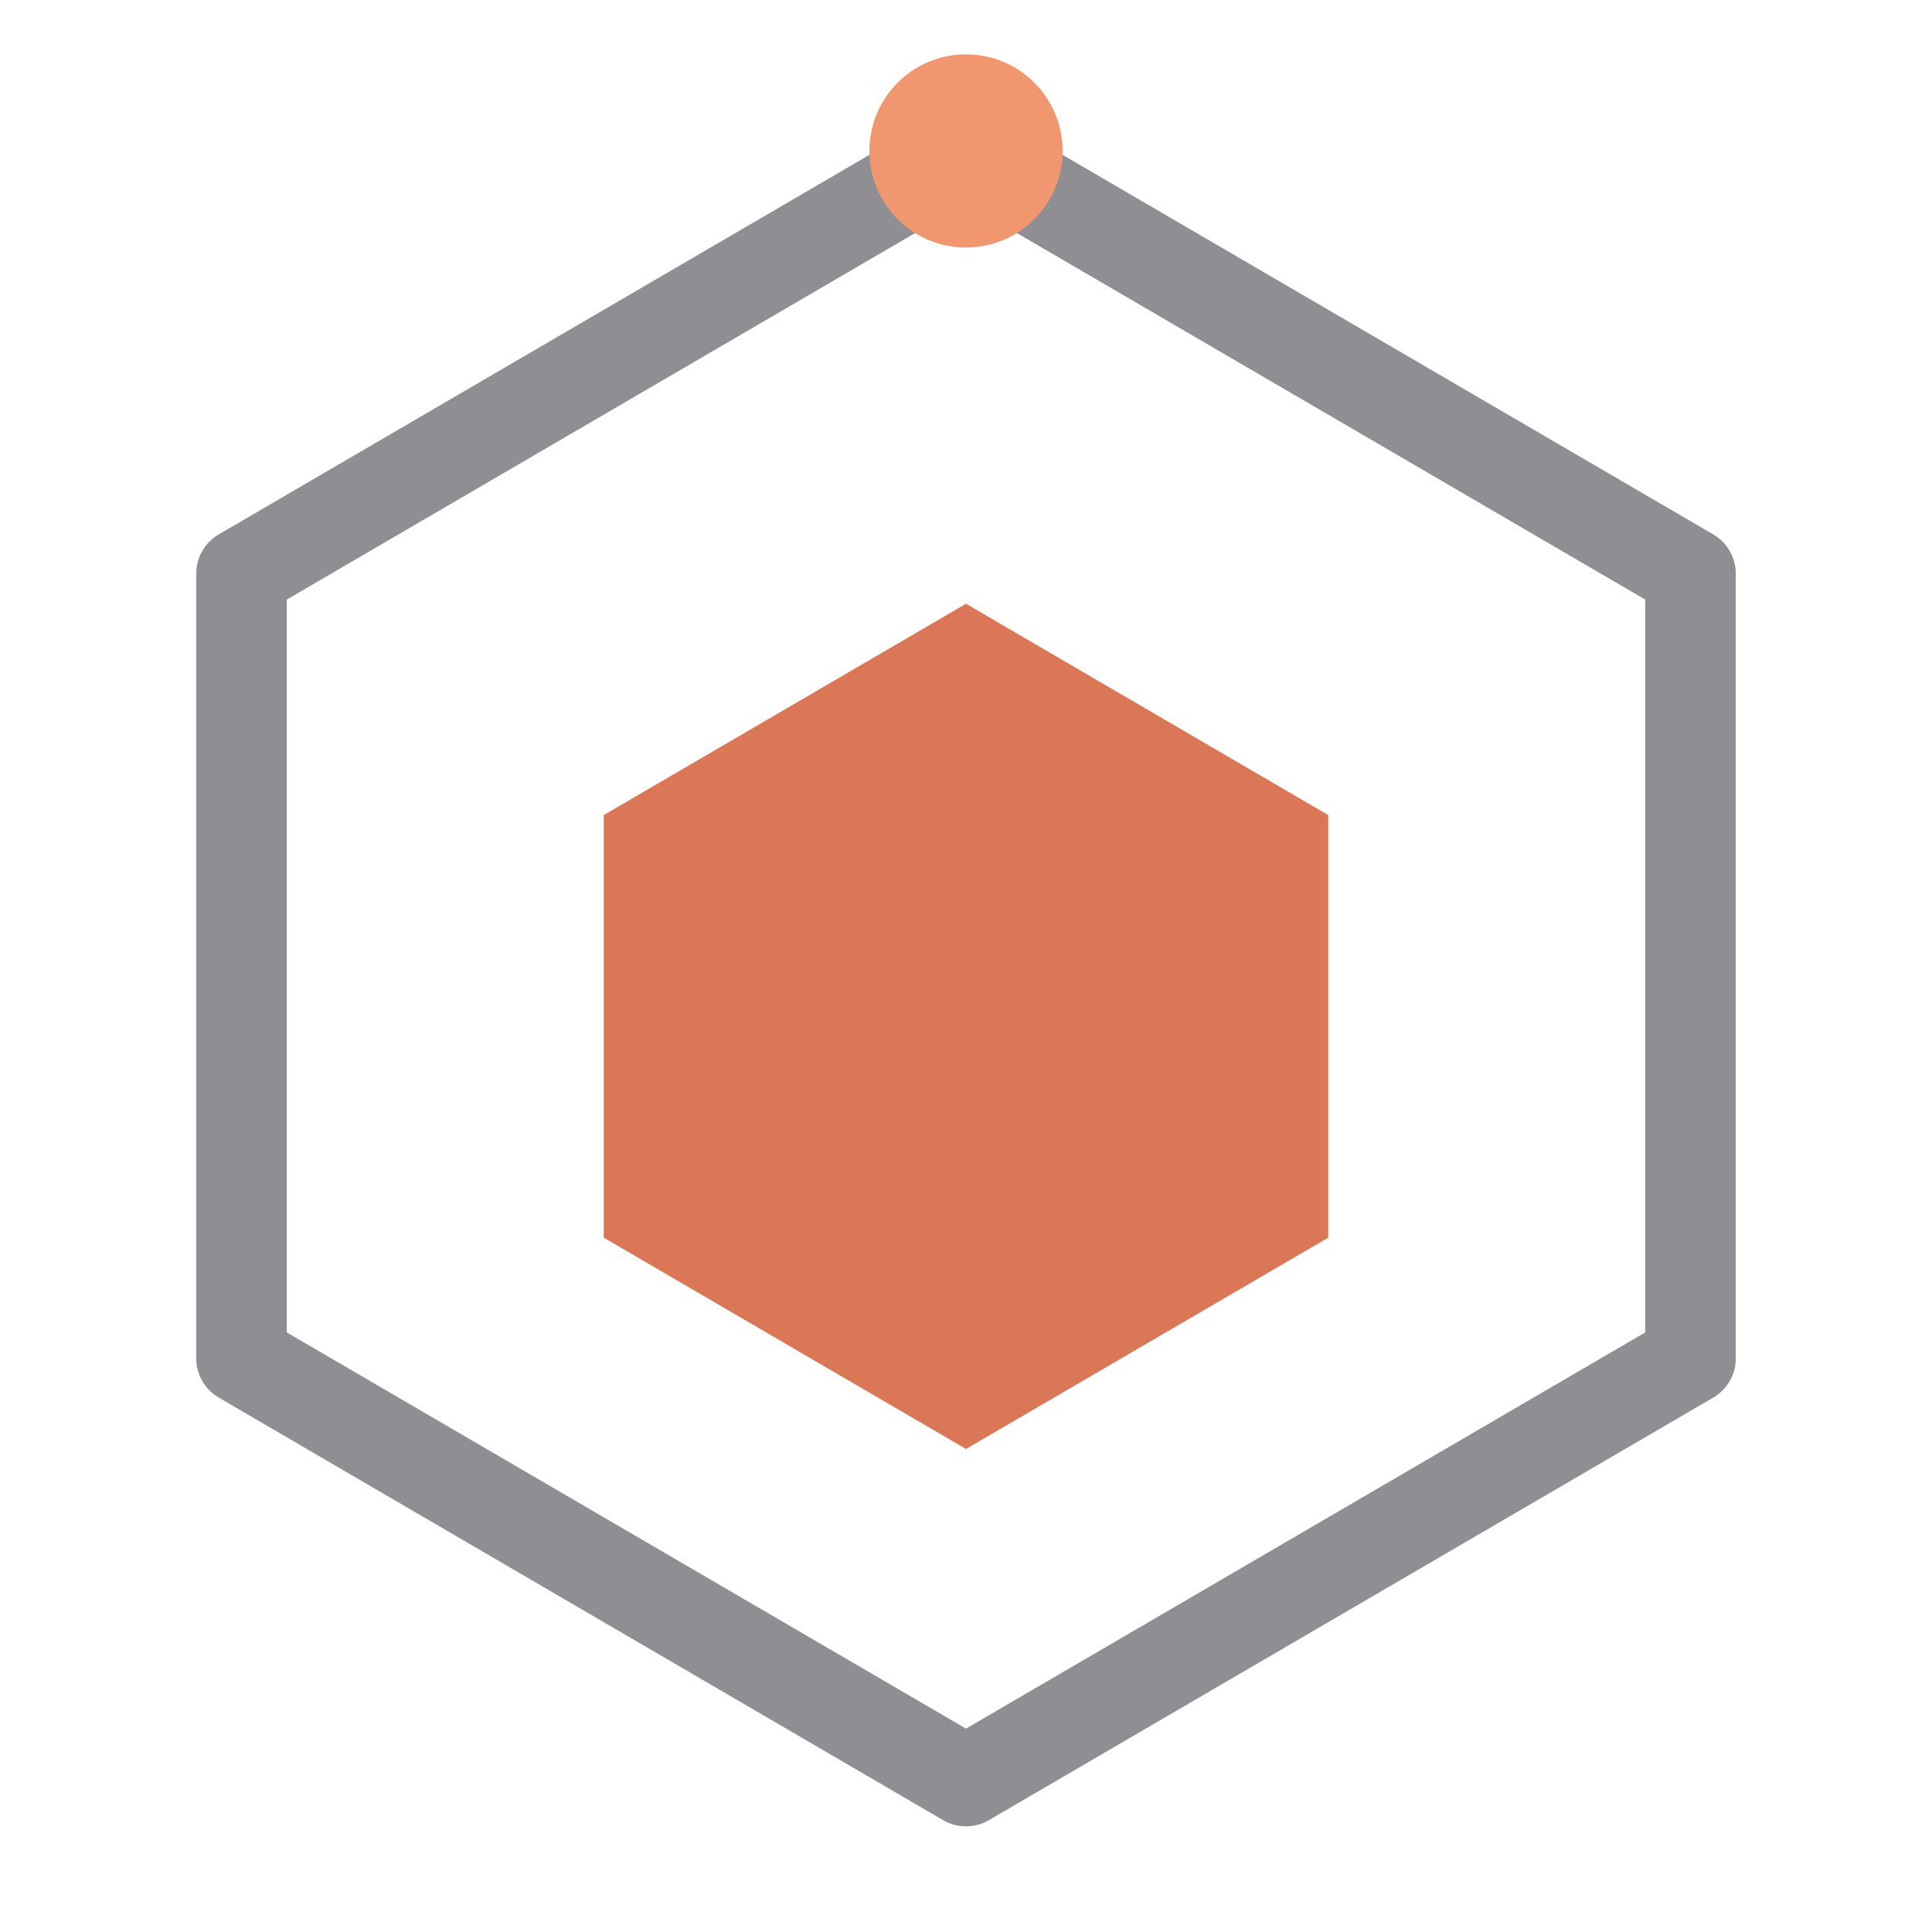
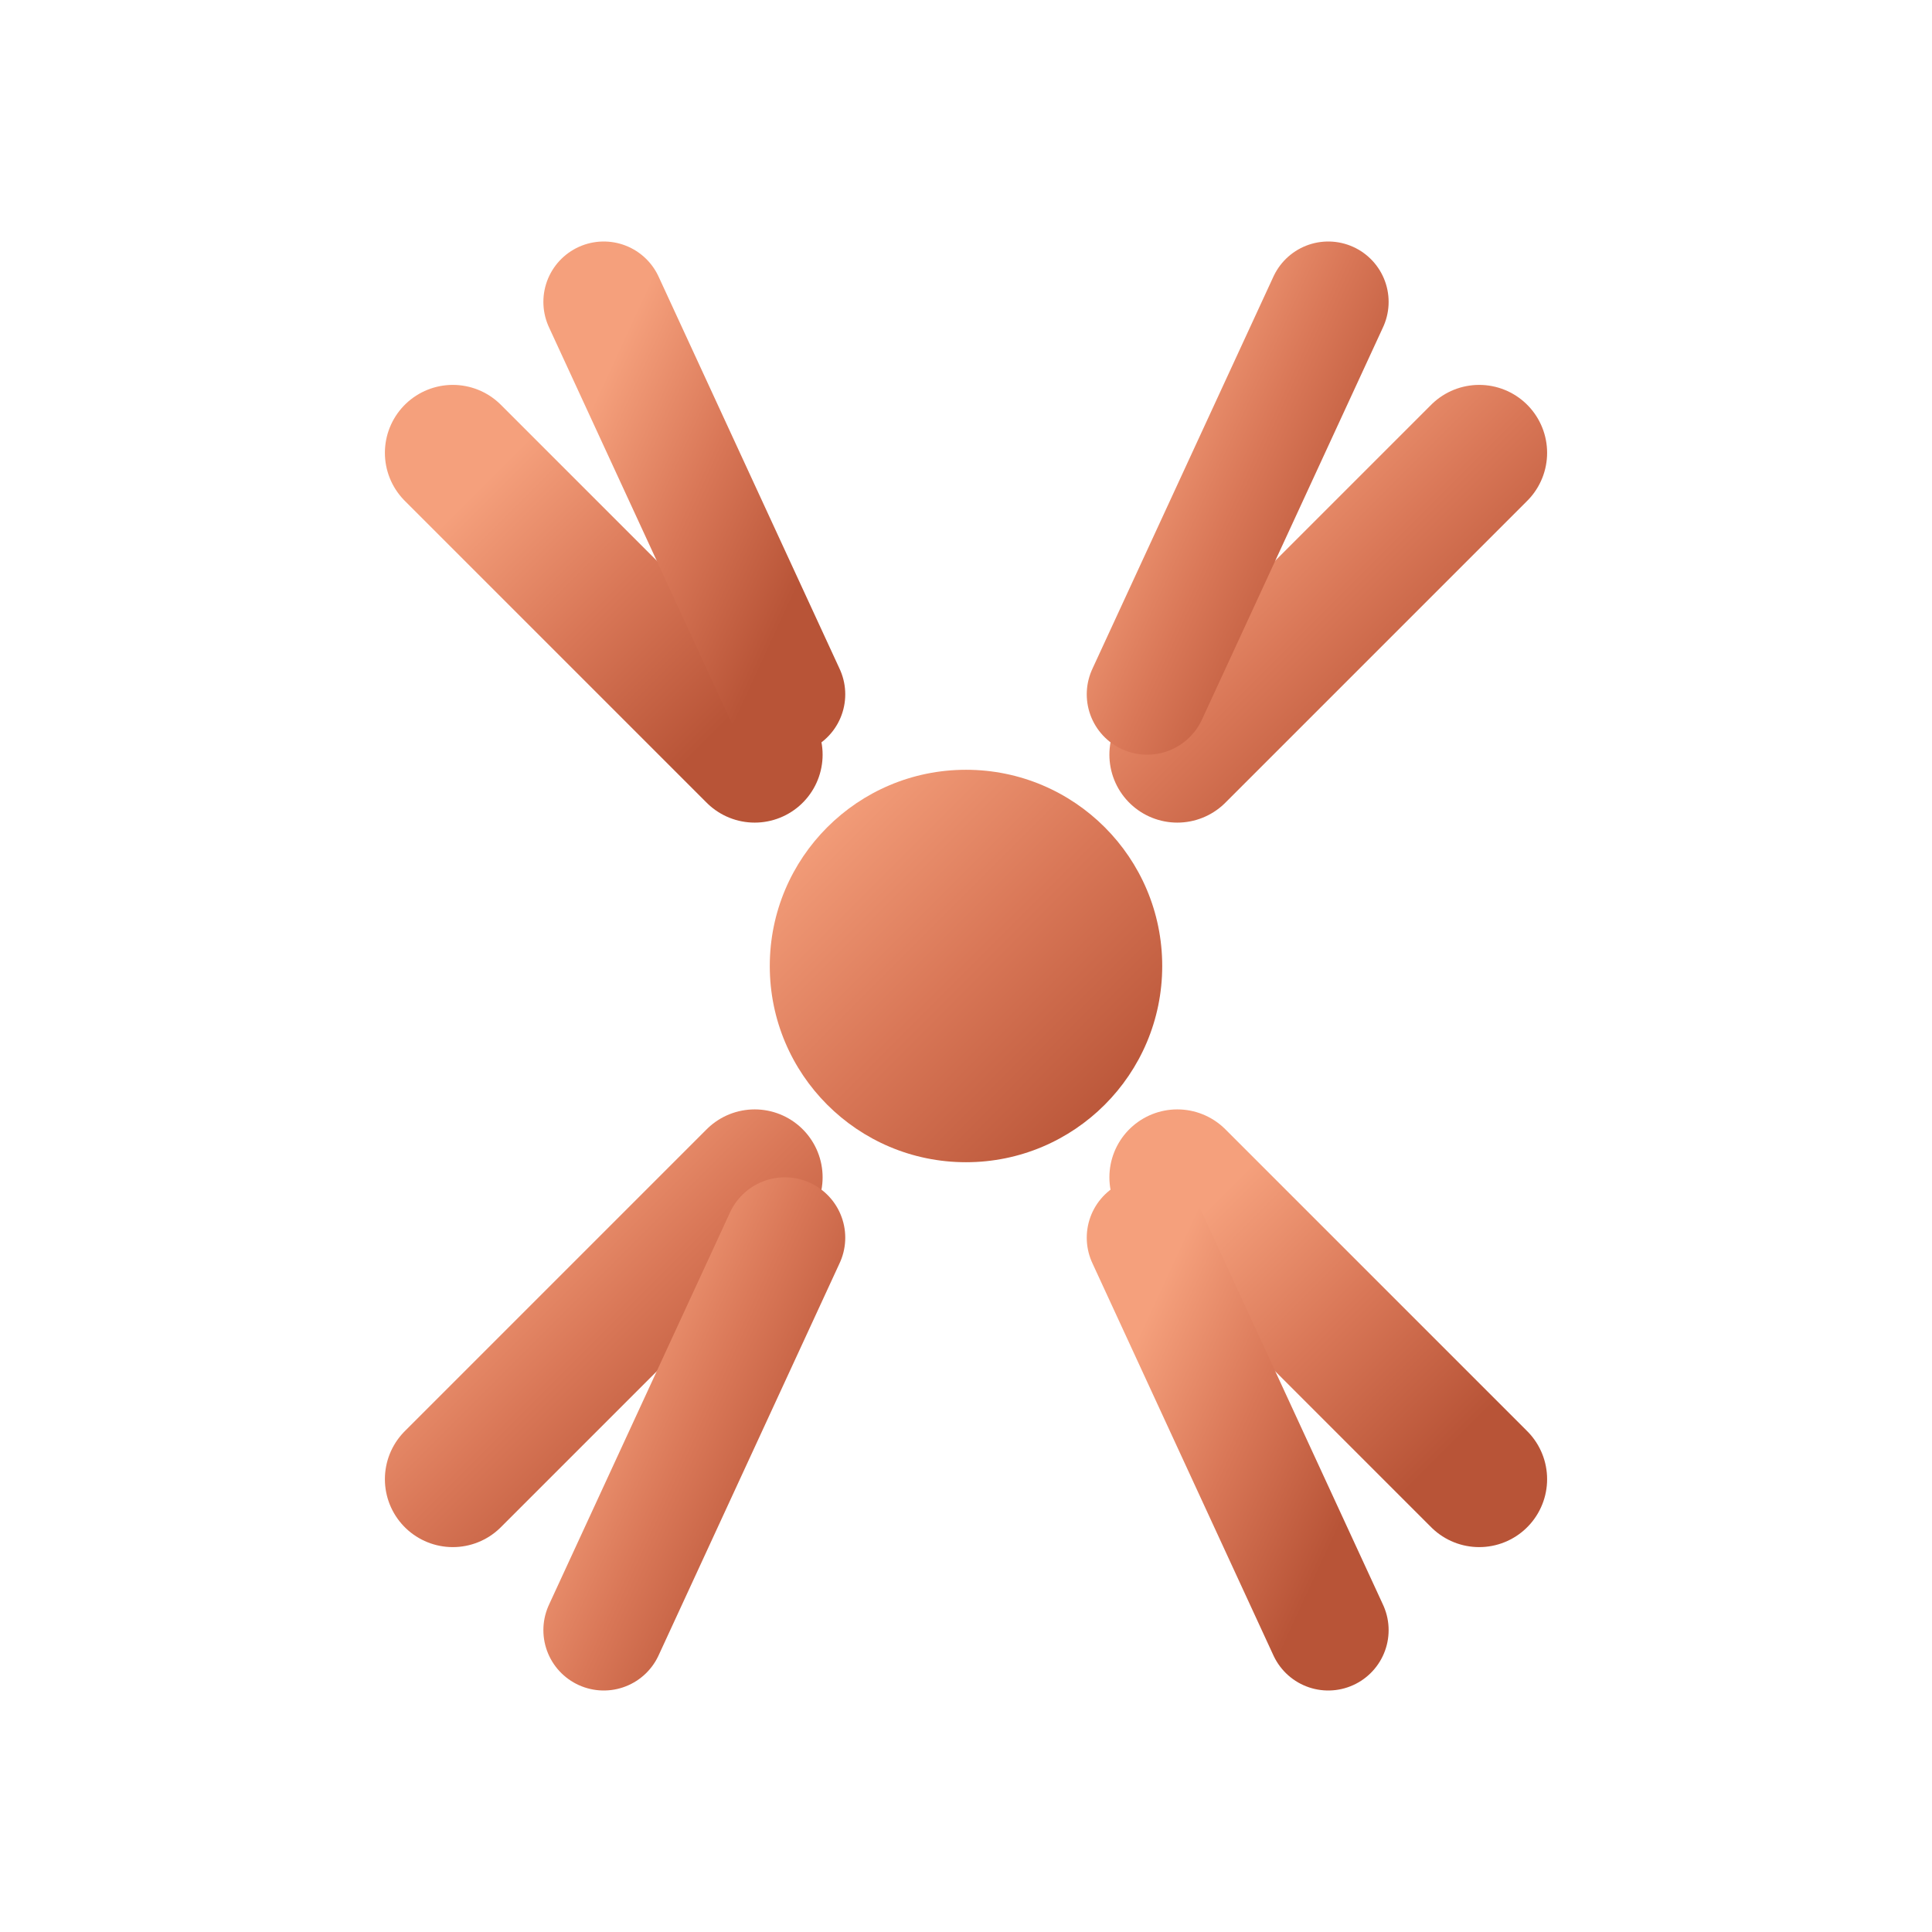
<svg xmlns="http://www.w3.org/2000/svg" viewBox="0 0 64 64" fill="none">
-   <path d="M32 5 56 19v26L32 59 8 45V19Z" stroke="#8e8e93" stroke-width="3" stroke-linejoin="round" />
-   <circle cx="32" cy="5" r="3.2" fill="#f0976f" />
-   <path d="M32 20 44 27v14L32 48 20 41V27Z" fill="#d97757" />
+   <defs>
+     <linearGradient id="tobimGrad" x1="10%" y1="10%" x2="90%" y2="90%">
+       <stop offset="0%" stop-color="#f5a07c" />
+       <stop offset="50%" stop-color="#d97757" />
+       <stop offset="100%" stop-color="#b85437" />
+     </linearGradient>
+   </defs>
+   <g transform-origin="32 32">
+     <line x1="32" y1="8" x2="32" y2="22" stroke="url(#tobimGrad)" stroke-width="4.5" stroke-linecap="round" />
+     <line x1="32" y1="42" x2="32" y2="56" stroke="url(#tobimGrad)" stroke-width="4.5" stroke-linecap="round" />
+     <line x1="8" y1="32" x2="22" y2="32" stroke="url(#tobimGrad)" stroke-width="4.5" stroke-linecap="round" />
+     <line x1="42" y1="32" x2="56" y2="32" stroke="url(#tobimGrad)" stroke-width="4.5" stroke-linecap="round" />
+     <line x1="15" y1="15" x2="25" y2="25" stroke="url(#tobimGrad)" stroke-width="4.5" stroke-linecap="round" />
+     <line x1="39" y1="39" x2="49" y2="49" stroke="url(#tobimGrad)" stroke-width="4.5" stroke-linecap="round" />
+     <line x1="15" y1="49" x2="25" y2="39" stroke="url(#tobimGrad)" stroke-width="4.5" stroke-linecap="round" />
+     <line x1="39" y1="25" x2="49" y2="15" stroke="url(#tobimGrad)" stroke-width="4.5" stroke-linecap="round" />
+     <line x1="20" y1="10" x2="26" y2="23" stroke="url(#tobimGrad)" stroke-width="4" stroke-linecap="round" />
+     <line x1="44" y1="10" x2="38" y2="23" stroke="url(#tobimGrad)" stroke-width="4" stroke-linecap="round" />
+     <line x1="20" y1="54" x2="26" y2="41" stroke="url(#tobimGrad)" stroke-width="4" stroke-linecap="round" />
+     <line x1="44" y1="54" x2="38" y2="41" stroke="url(#tobimGrad)" stroke-width="4" stroke-linecap="round" />
+     <circle cx="32" cy="32" r="6.5" fill="url(#tobimGrad)" />
+   </g>
</svg>
